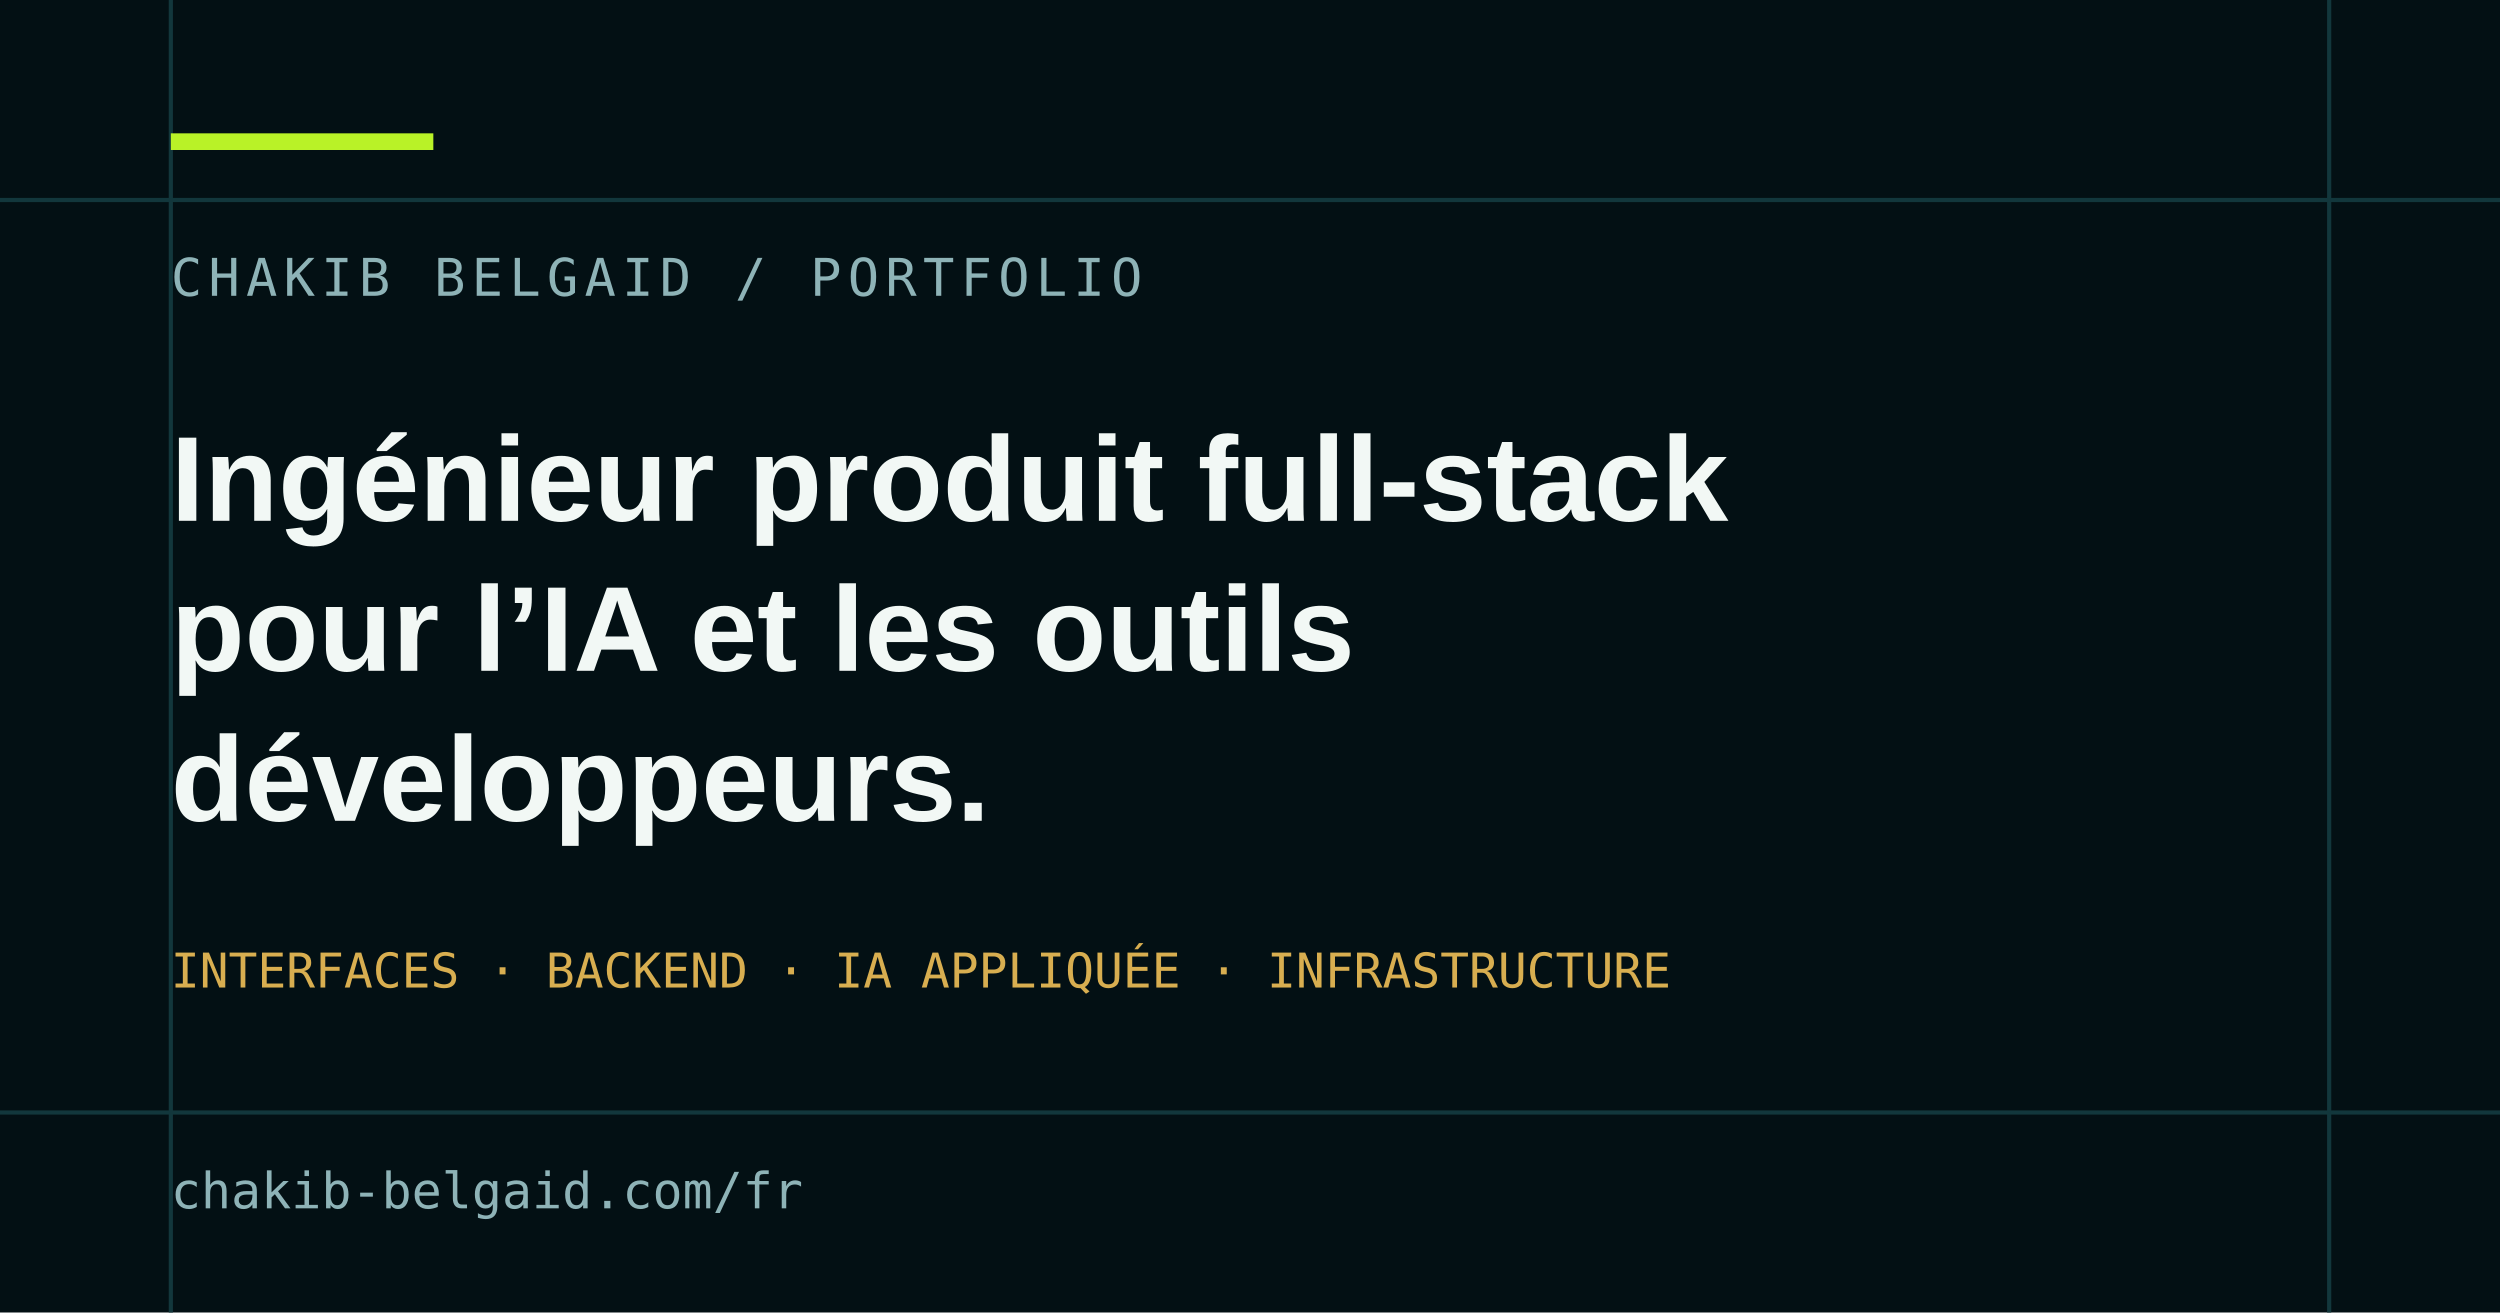
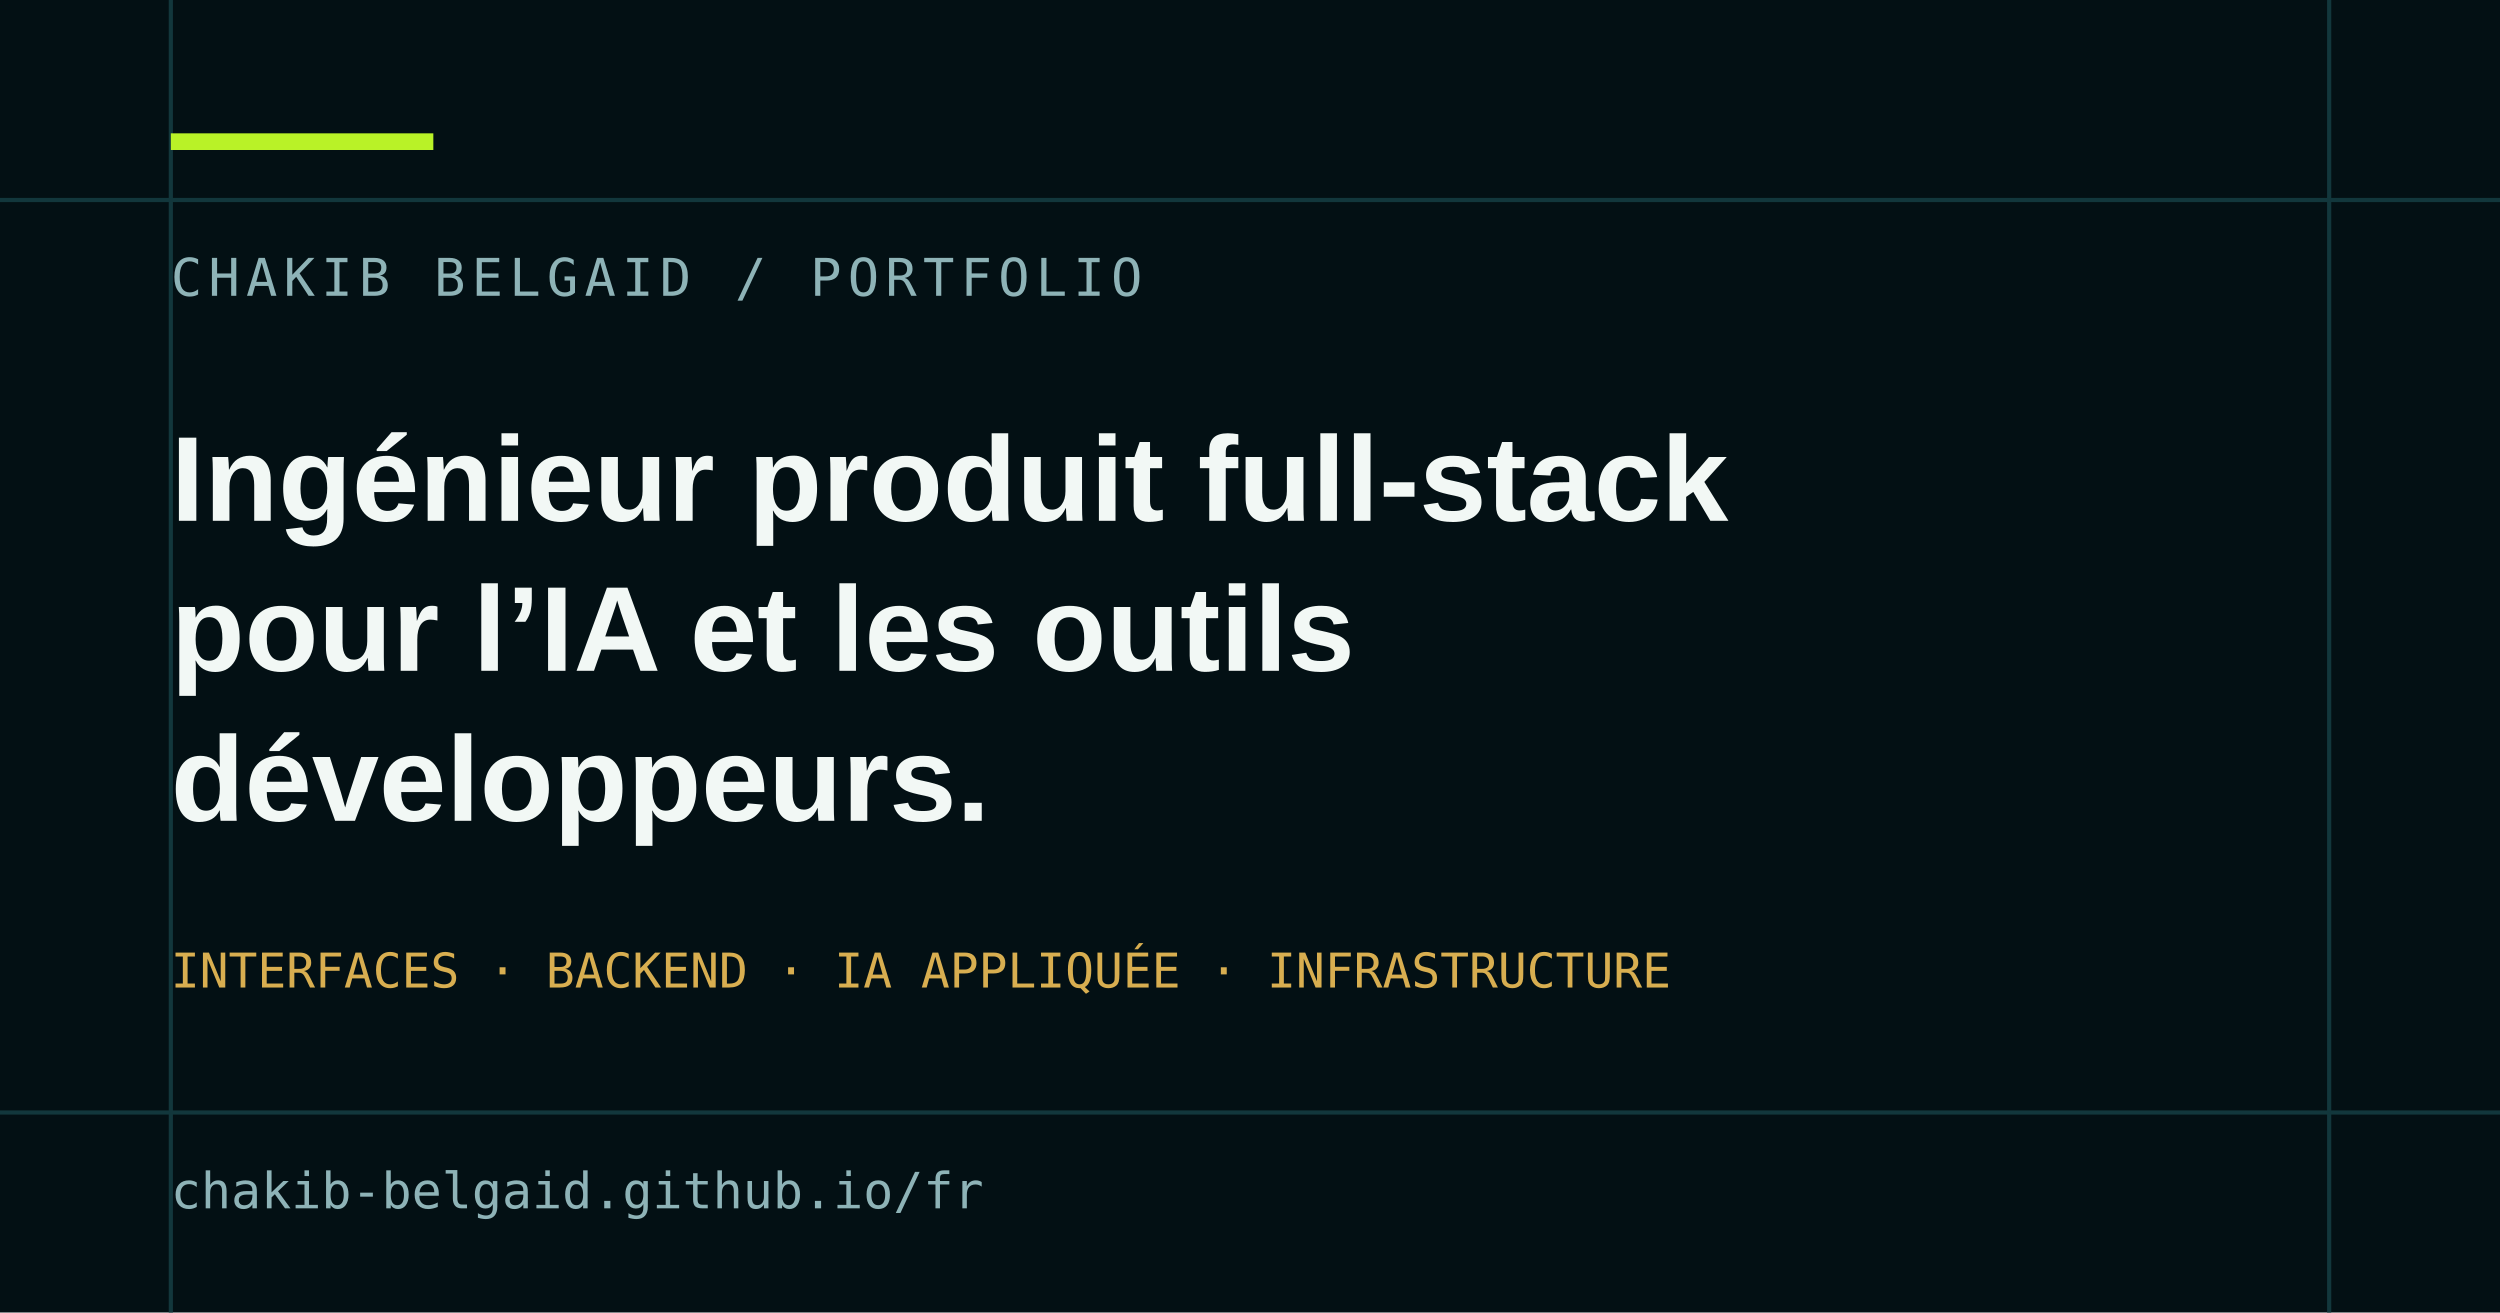
<svg xmlns="http://www.w3.org/2000/svg" width="1200" height="630" viewBox="0 0 1200 630" role="img" aria-labelledby="title desc">
  <rect width="1200" height="630" fill="#031014" />
  <path d="M0 96H1200M0 534H1200M82 0V630M1118 0V630" stroke="#12373c" stroke-width="2" />
  <rect x="82" y="64" width="126" height="8" fill="#b9f227" />
  <text x="82" y="142" fill="#8eb3b7" font-family="'IBM Plex Mono',monospace" font-size="25" letter-spacing="3">CHAKIB BELGAID / PORTFOLIO</text>
  <text x="82" y="250" fill="#f2f8f5" font-family="Arial,sans-serif" font-size="58" font-weight="700">Ingénieur produit full-stack</text>
  <text x="82" y="322" fill="#f2f8f5" font-family="Arial,sans-serif" font-size="58" font-weight="700">pour l’IA et les outils</text>
  <text x="82" y="394" fill="#f2f8f5" font-family="Arial,sans-serif" font-size="58" font-weight="700">développeurs.</text>
  <text x="82" y="474" fill="#d8ae50" font-family="'IBM Plex Mono',monospace" font-size="23">INTERFACES · BACKEND · IA APPLIQUÉE · INFRASTRUCTURE</text>
-   <text x="82" y="580" fill="#8eb3b7" font-family="'IBM Plex Mono',monospace" font-size="24">chakib-belgaid.com/fr</text>
+   <text x="82" y="580" fill="#8eb3b7" font-family="'IBM Plex Mono',monospace" font-size="24">chakib-belgaid.github.io/fr</text>
</svg>
